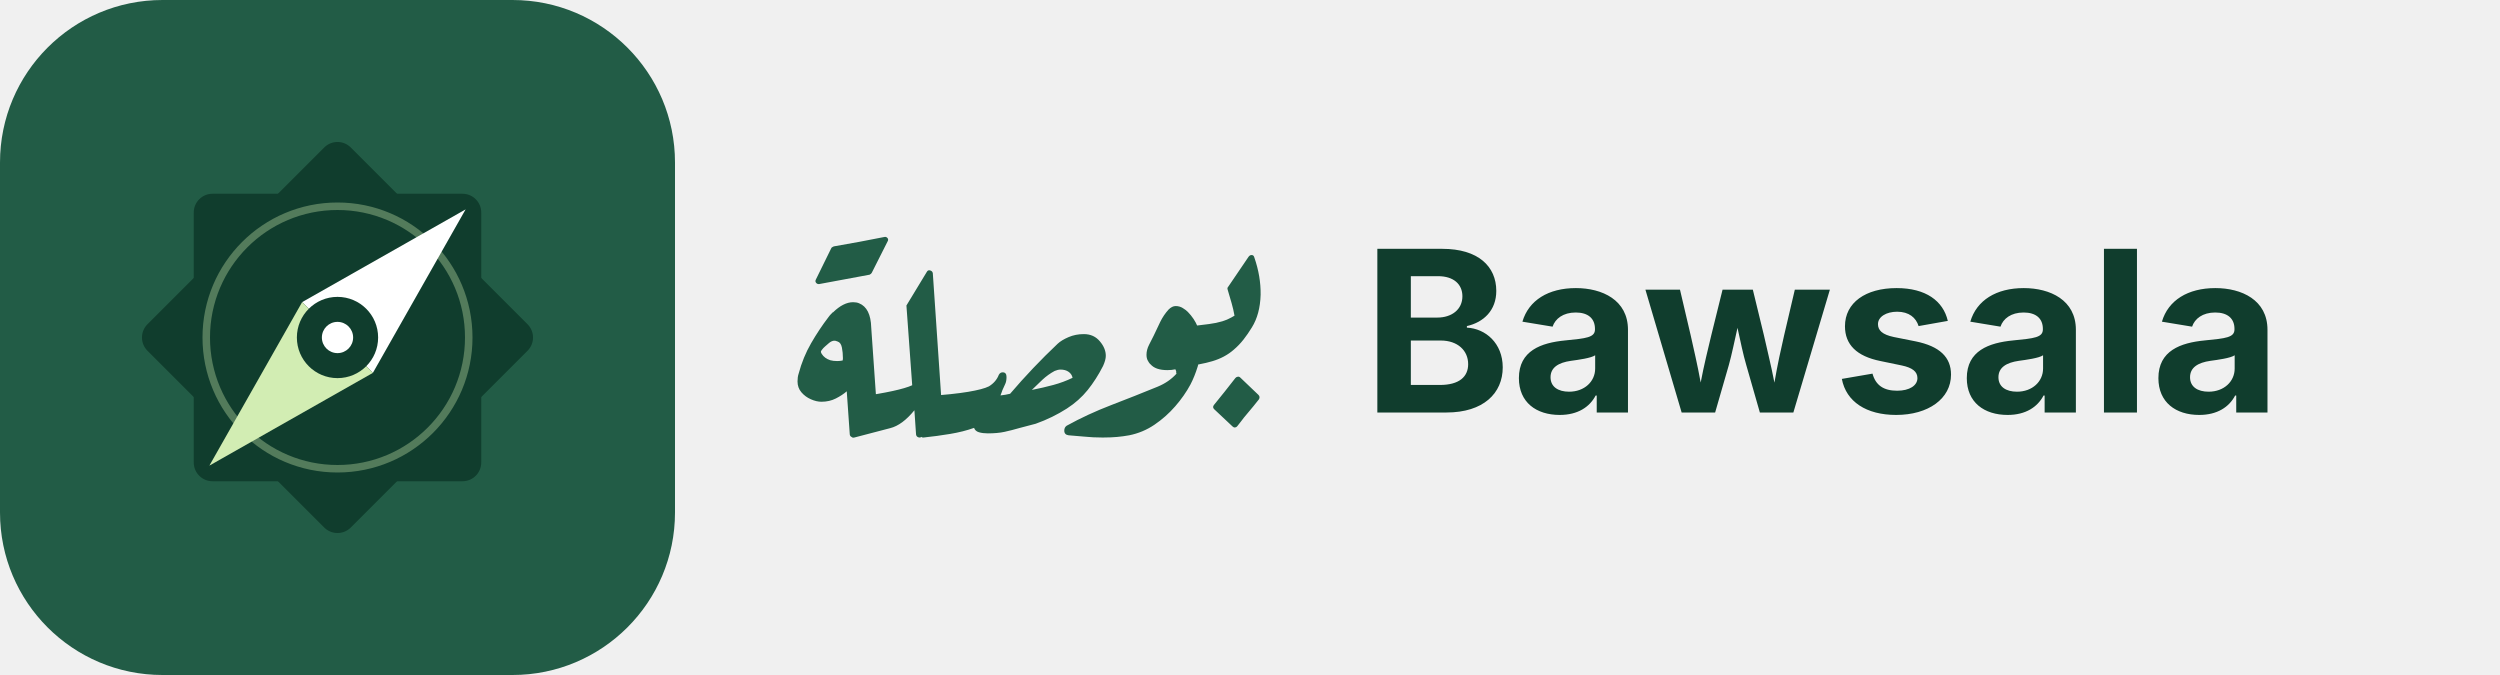
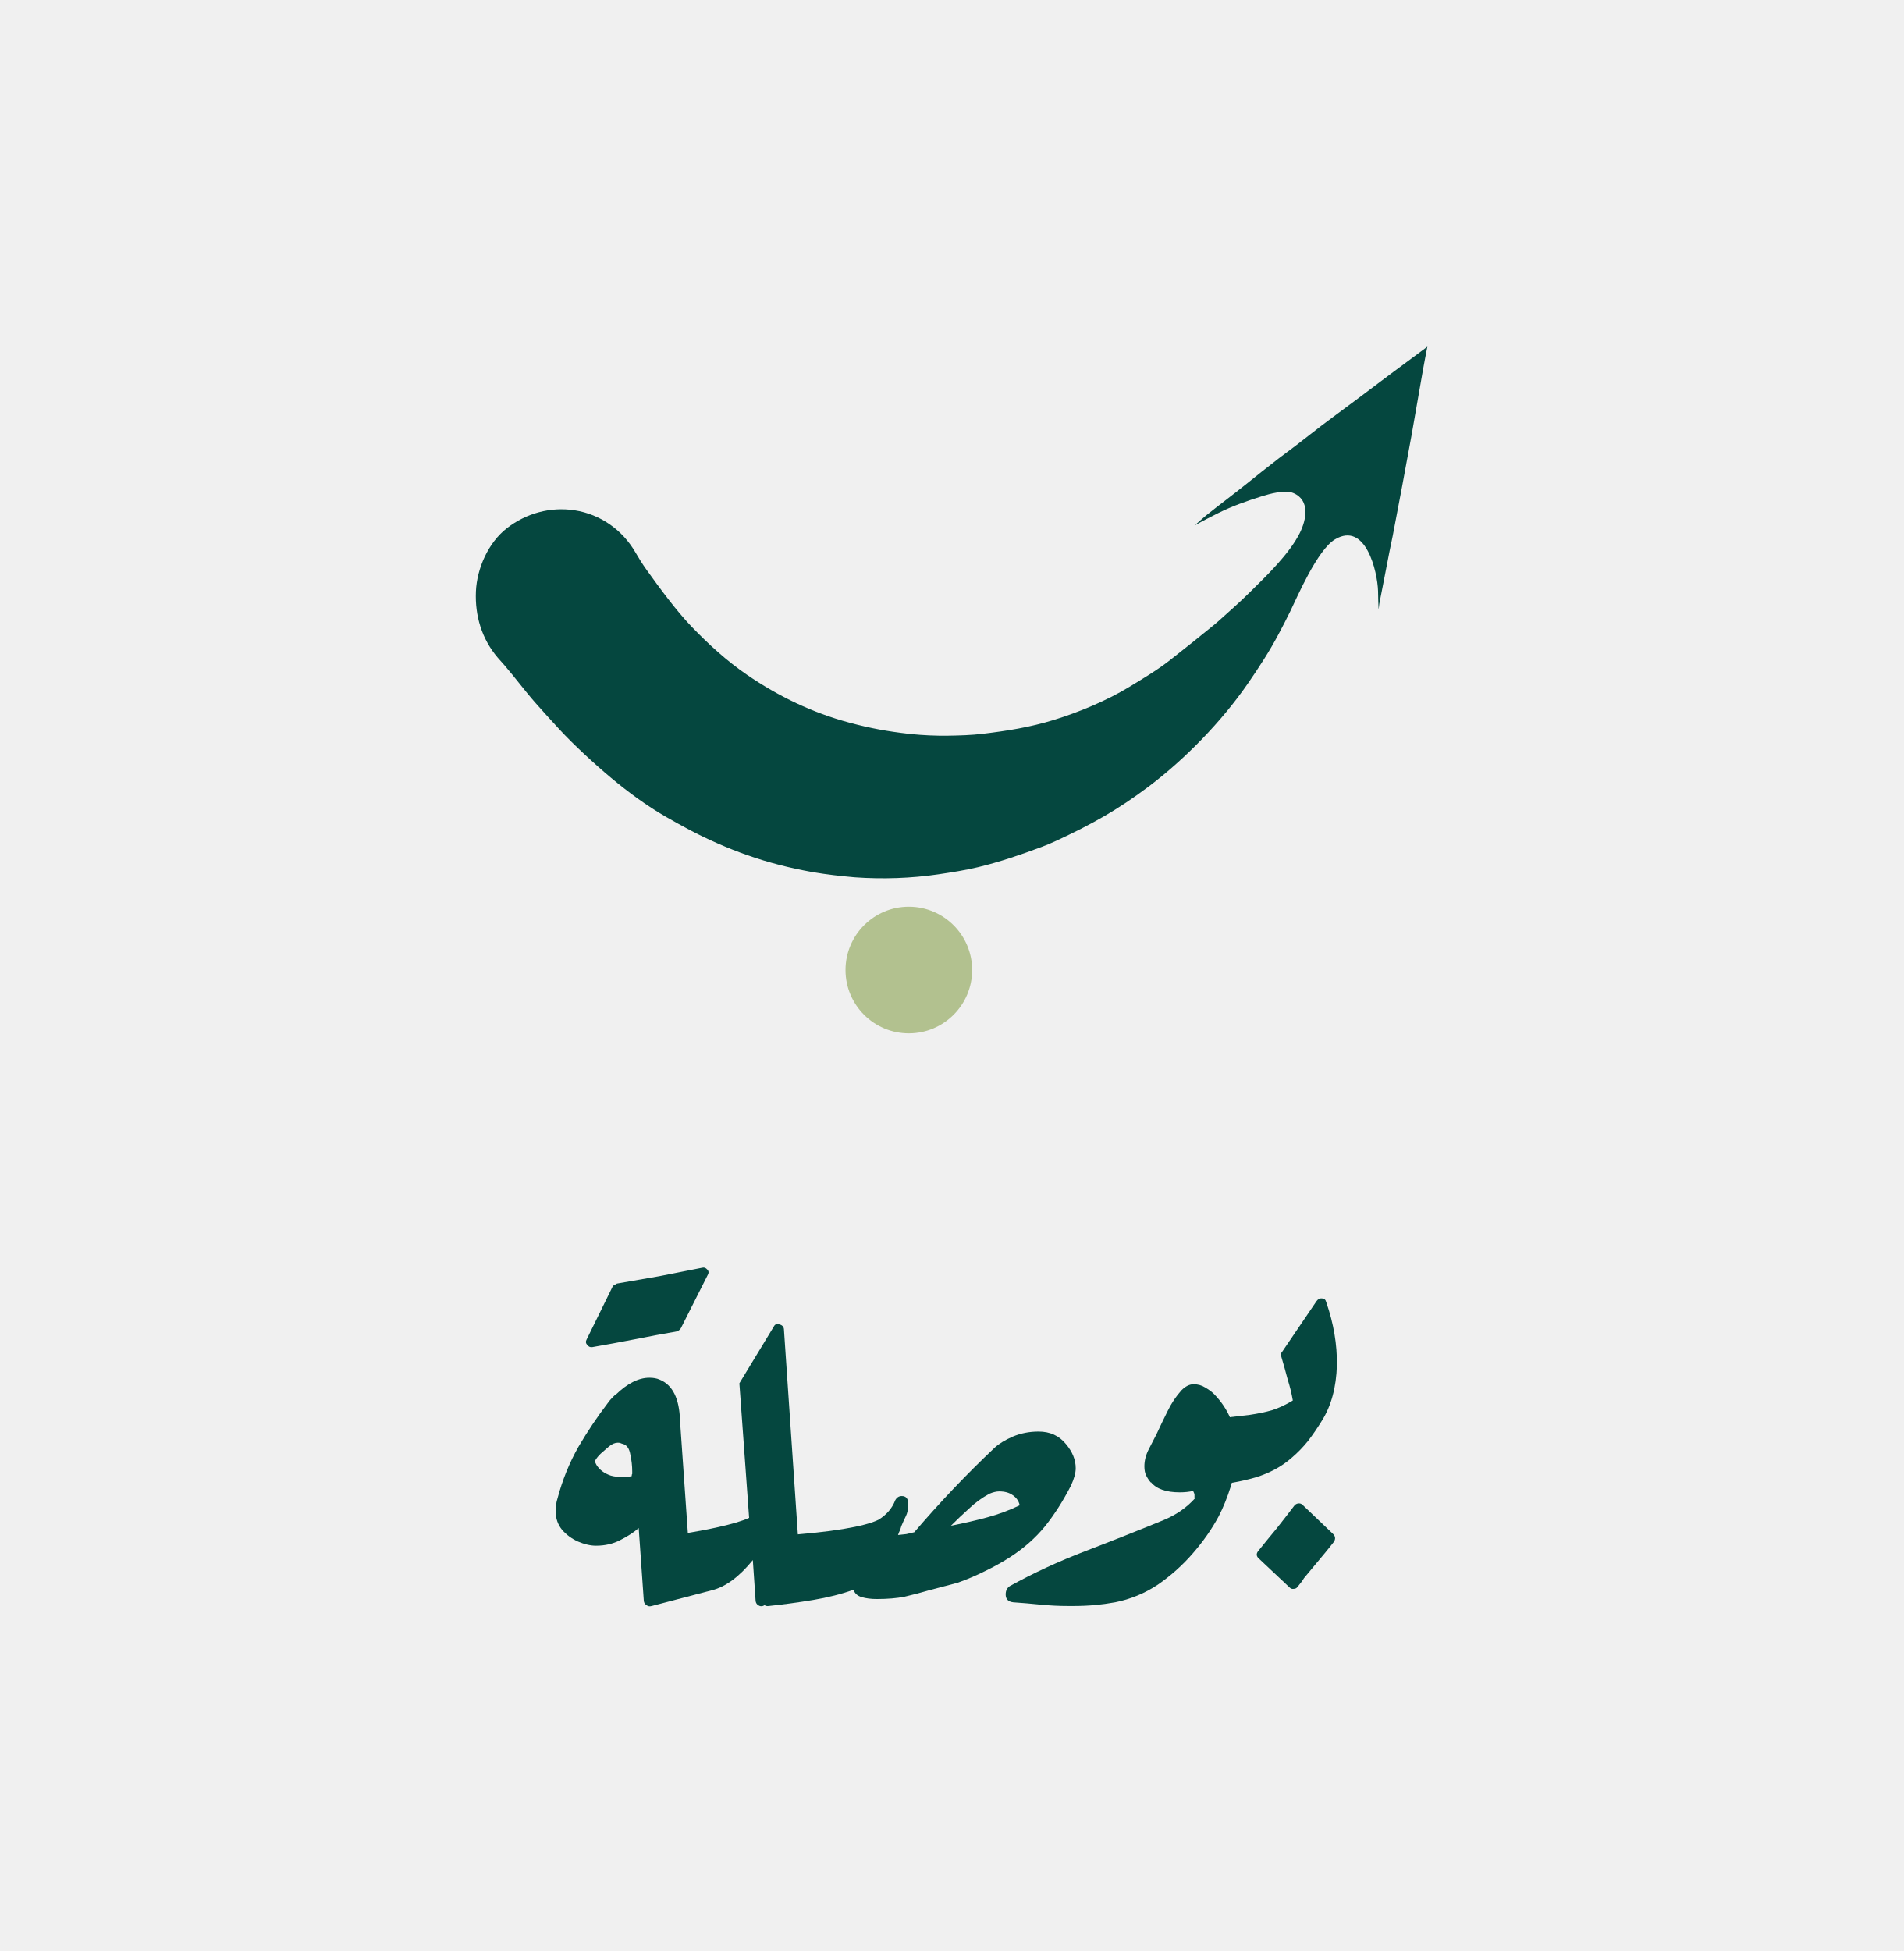
- <svg xmlns="http://www.w3.org/2000/svg" viewBox="0 0 400 108" width="400" height="108">
-   <rect width="108" height="108" rx="26" fill="#225C46" />
-   <rect x="31" y="31" width="46" height="46" rx="3" fill="#103D2D" />
-   <rect x="31" y="31" width="46" height="46" rx="3" fill="#103D2D" transform="rotate(45 54 54)" />
-   <circle cx="54" cy="54" r="21" fill="none" stroke="#D2EDB3" stroke-opacity=".35" stroke-width="1.2" />
-   <path d="M74.5 33.5L59.66 59.66L48.34 48.34Z" fill="#FFFFFF" />
-   <path d="M33.5 74.5L48.34 48.34L59.66 59.66Z" fill="#D2EDB3" />
-   <circle cx="54" cy="54" r="6.5" fill="#103D2D" />
-   <circle cx="54" cy="54" r="2.5" fill="#FFFFFF" />
-   <path transform="translate(128 70) scale(.044)" fill="#225C46" d="M261 -599 318 -712Q323 -720 318.0 -725.5Q313 -731 306 -729Q261 -720 215.5 -711.5Q170 -703 123 -695Q121 -694 118.0 -692.5Q115 -691 114 -689L58 -575Q54 -568 58.5 -562.5Q63 -557 70 -558Q116 -566 161.5 -575.0Q207 -584 253 -592Q259 -595 261 -599Z M78 -130Q107 -130 130.5 -142.0Q154 -154 170 -168L181 -11Q182 -3 190.5 -1.0Q199 1 203 -6L277 -142L259 -400Q257 -471 215 -488Q206 -492 193 -492Q158 -492 120 -455V-456Q117 -453 112.5 -448.5Q108 -444 103 -437Q70 -394 40.5 -343.0Q11 -292 -5 -232Q-9 -220 -9 -204Q-9 -181 5.0 -164.5Q19 -148 39.5 -139.0Q60 -130 78 -130ZM156 -290Q156 -289 156.0 -288.0Q156 -287 156 -285Q156 -284 155.5 -283.0Q155 -282 155 -280Q150 -279 145.0 -278.5Q140 -278 135 -278Q121 -278 110 -281Q89 -288 79 -304Q76 -309 76 -312Q76 -314 79 -318Q84 -325 91.0 -331.0Q98 -337 106 -344Q116 -352 125 -352Q129 -352 131.0 -351.0Q133 -350 137 -349Q149 -345 152.5 -326.5Q156 -308 156 -290Z M387 -480 408 -190Q362 -169 215 -148Q207 -146 205 -139L184 -14Q183 -7 187.0 -2.5Q191 2 198 0L328 -34Q372 -45 416 -99L422 -11Q423 -3 431.0 -0.5Q439 2 444 -5L516 -111L483 -597Q482 -605 473.5 -607.5Q465 -610 461 -602Z M991 -218V-217Q958 -201 921.0 -191.0Q884 -181 843 -173Q862 -192 882.0 -210.5Q902 -229 926 -242Q938 -247 947 -247Q965 -247 976.5 -239.0Q988 -231 991 -218ZM683 -15Q718 -15 743.5 -20.5Q769 -26 800 -35L857 -50Q888 -61 916.5 -75.0Q945 -89 970 -105Q1015 -134 1046.0 -172.5Q1077 -211 1102 -260Q1112 -282 1112 -297Q1112 -324 1091 -349Q1069 -376 1032 -376Q1002 -376 976.5 -365.0Q951 -354 937 -341Q846 -255 764 -159Q755 -157 747.0 -155.5Q739 -154 729 -153Q731 -159 733.0 -163.5Q735 -168 736 -172Q741 -184 746.0 -194.0Q751 -204 751 -220Q751 -237 737 -237Q728 -237 723 -228Q713 -202 687 -186Q665 -175 611 -166Q557 -157 469 -151Q460 -149 458 -141L437 -14Q436 -8 440.0 -3.5Q444 1 450 0Q498 -5 546.0 -13.0Q594 -21 633 -35Q637 -23 651.0 -19.0Q665 -15 683 -15Z M1274 -266V-267Q1292 -245 1336 -245Q1352 -245 1365 -248Q1367 -244 1368 -241Q1368 -240 1368.0 -238.5Q1368 -237 1368 -235Q1368 -234 1368.5 -233.5Q1369 -233 1369 -233V-232Q1342 -202 1301 -185Q1218 -151 1132.0 -118.0Q1046 -85 970 -43Q961 -37 961 -25Q961 -10 977 -8Q1006 -6 1036.0 -3.0Q1066 0 1096 0Q1100 0 1101.0 0.0Q1102 0 1106 0Q1131 0 1153.0 -2.0Q1175 -4 1197 -8Q1247 -18 1289.0 -46.5Q1331 -75 1364.5 -113.5Q1398 -152 1420 -193Q1435 -222 1446.0 -257.5Q1457 -293 1458 -333V-339Q1458 -408 1410 -457Q1403 -464 1391.5 -471.0Q1380 -478 1366 -478Q1353 -478 1340 -465Q1322 -445 1310.0 -420.5Q1298 -396 1286 -370Q1279 -356 1269.5 -337.5Q1260 -319 1260 -301Q1260 -289 1264.0 -281.0Q1268 -273 1274 -266Z M1667 -155 1601 -218Q1597 -222 1591.5 -221.0Q1586 -220 1583 -216Q1564 -191 1544.5 -167.0Q1525 -143 1505 -118Q1499 -110 1506 -103L1573 -40Q1577 -36 1582.0 -36.5Q1587 -37 1590 -41Q1600 -53 1604.5 -59.5Q1609 -66 1614.0 -72.0Q1619 -78 1629 -90Q1639 -102 1649.0 -114.0Q1659 -126 1669 -139Q1674 -148 1667 -155Z M1577 -319Q1597 -336 1613.0 -356.5Q1629 -377 1643 -400Q1673 -448 1675 -519Q1676 -586 1652 -655Q1650 -663 1643.0 -663.5Q1636 -664 1631 -657L1557 -548Q1553 -544 1555 -538Q1563 -511 1569.5 -488.5Q1576 -466 1580 -443Q1557 -429 1535.5 -422.5Q1514 -416 1487.0 -412.5Q1460 -409 1418 -404Q1410 -402 1408 -393L1386 -273Q1385 -267 1388.5 -262.5Q1392 -258 1398 -259Q1454 -264 1499.5 -277.5Q1545 -291 1577 -319Z" />
-   <text x="218" y="66" font-family="Inter, Segoe UI, Roboto, sans-serif" font-size="36" font-weight="700" fill="#103D2D">Bawsala</text>
+ <svg xmlns="http://www.w3.org/2000/svg" width="800" height="820" viewBox="0 0 800 820" role="img" version="1.1" id="svg14">
+   <defs id="defs18" />
+   <g transform="matrix(0.1560549,0,0,0.1560549,58.18336,-49.45303)" id="g10">
+     <path fill="#05473f" d="m 2845.93,1731.54 c 1.34,-1.42 2.66,-2.75 4.14,-4.02 8.61,-7.31 16.74,-15.18 25.55,-22.24 35.13,-28.16 71.28,-55.01 106.41,-83.16 29.37,-23.53 58.74,-46.96 88.54,-69.95 0.01,-0.01 4.36,-3.32 4.37,-3.32 0.01,-0.01 3.34,-2.51 3.35,-2.52 26.66,-19.82 53.15,-39.77 79.17,-60.43 39.79,-31.59 81.24,-61 121.8,-91.58 64.02,-48.27 128.11,-96.35 192.7,-143.85 -0.32,1.18 -0.64,2.33 -0.87,3.53 -3.59,19.16 -7.53,38.31 -10.88,57.5 -10.18,58.33 -20.21,116.69 -30.55,174.99 0,0.01 -0.63,3.5 -0.63,3.51 -16.29,89.41 -32.88,178.77 -50.16,268 0,0.01 -0.89,4.49 -0.9,4.5 -5.33,25.98 -10.91,51.93 -15.64,78.02 -6.25,34.43 -13.68,68.61 -20.08,102.99 -0.19,1 -0.3,1.98 -0.37,2.99 -0.26,4.01 -0.8,7.62 -1.48,11.61 -1.02,-16.51 -0.95,-33.07 -1.45,-49.61 -1.6,-52.39 -33.25,-188.13 -115.88,-138.98 -47.89,28.48 -102.34,156.52 -120.7,194.09 -10.1,20.66 -20.67,41.08 -31.44,61.39 -24.61,46.43 -53.39,90.51 -83.26,133.74 -69.77,100.98 -169.01,203.09 -266.52,276.47 -84.52,63.61 -154.6,102.32 -249.46,146.38 -12.85,5.96 -25.92,11.45 -39.19,16.42 -55.89,20.92 -112.48,40.29 -170.5,54.27 -35.42,8.53 -71.47,14.08 -107.5,19.43 -72.8,10.83 -150.6,13.3 -223.5,8.16 -0.01,0 -4.6,-0.37 -4.61,-0.37 -36.27,-3.23 -72.48,-7.33 -108.39,-13.43 0,0 -5.99,-1.05 -6,-1.05 -59.04,-10.8 -113.49,-24.53 -170.81,-44.54 -52.66,-18.38 -109.84,-43.51 -157.18,-68.73 -20.65,-11.01 -41.14,-22.33 -61.44,-33.97 -53.46,-30.64 -103.29,-67.33 -150.55,-106.86 -42.53,-35.58 -99.18,-87.64 -137.22,-128.74 -21.58,-23.31 -42.9,-46.86 -63.97,-70.63 -29.22,-32.97 -55.29,-68.6 -84.071,-101.96 -6.317,-7.32 -12.946,-14.37 -19.21,-21.74 -42.75,-50.29 -61.308,-112.41 -58.515,-177.85 2.661,-62.37 33.399,-131.6 83.281,-170.4 52.075,-40.51 117.385,-58.46 182.685,-48.36 69.02,10.67 128.64,52.72 163.56,113.12 9.37,16.19 18.98,31.6 29.87,46.83 35.58,49.72 80.48,110.75 121.24,153.14 45.91,47.73 95.05,92.67 149.7,130.08 85.25,58.33 176.15,102.06 276.1,128.89 56.46,15.16 102.02,23.36 159.03,29.95 0.01,0 5.49,0.61 5.5,0.61 33.01,3.32 67.86,4.98 101,4.45 30.99,-0.5 62.68,-1.37 93.5,-5.1 65.73,-7.96 126.07,-17.34 191,-37.32 67.94,-20.91 143.17,-52.19 203.89,-89.23 37.28,-22.74 75,-45.04 109.33,-72.01 40.46,-31.77 80.74,-63.74 120.48,-96.4 2.66,-2.19 5.28,-4.44 7.85,-6.73 28.95,-25.84 58.13,-51.46 85.75,-78.72 45.17,-44.59 107.18,-103.75 135.52,-160.67 17.72,-35.58 28.02,-88.46 -17.74,-107.46 -22.58,-9.37 -63.75,2.23 -85.58,9.08 -39.79,12.5 -79.27,26.38 -116.58,45.02 -21.04,10.52 -42,21.22 -62.49,32.77 z" id="path6" />
+     <path fill="#b2c18f" d="m 2075.5,2758.86 c 94.03,0.23 170.14,76.52 170.14,170.55 0,94.03 -76.11,170.32 -170.14,170.55 -94.35,0.22 -170.95,-76.2 -170.95,-170.55 0,-94.35 76.6,-170.77 170.95,-170.55 z" id="path8" />
+   </g>
+   <g aria-label="بوصلة" id="text12" style="font-weight:700;font-size:195px;font-family:'Aref Ruqaa';text-anchor:middle;fill:#05473f">
+     <path d="m 542.838,612.795 q 3.9,-3.315 7.02,-7.215 3.12,-4.095 5.85,-8.58 5.85,-9.36 6.24,-23.205 0.195,-13.065 -4.485,-26.52 -0.39,-1.56 -1.755,-1.56 -1.365,-0.195 -2.34,1.17 l -14.43,21.255 q -0.78,0.78 -0.39,1.95 1.56,5.265 2.73,9.75 1.365,4.29 2.145,8.775 -4.485,2.73 -8.775,4.095 -4.095,1.17 -9.36,1.95 -5.265,0.585 -13.455,1.56 -1.56,0.39 -1.95,2.145 l -4.29,23.4 q -0.195,1.17 0.585,2.145 0.585,0.78 1.755,0.585 10.92,-0.975 19.695,-3.51 8.97,-2.73 15.21,-8.19 z" id="path20" />
+     <path d="m 560.387,644.775 -12.87,-12.285 q -0.78,-0.78 -1.95,-0.585 -0.975,0.195 -1.56,0.975 -3.705,4.875 -7.41,9.555 -3.9,4.68 -7.8,9.555 -1.17,1.56 0.195,2.925 l 13.065,12.285 q 0.78,0.78 1.755,0.585 0.975,0 1.56,-0.78 1.95,-2.34 2.73,-3.705 0.975,-1.17 1.95,-2.34 0.975,-1.17 2.925,-3.51 1.95,-2.34 3.9,-4.68 1.95,-2.34 3.9,-4.875 0.975,-1.755 -0.39,-3.12 z" id="path22" />
+     <path d="m 483.753,623.13 v -0.195 q 3.51,4.29 12.09,4.29 3.12,0 5.655,-0.585 0.39,0.78 0.585,1.365 0,0.195 0,0.585 0,0.195 0,0.585 0,0.195 0,0.39 0.195,0 0.195,0 v 0.195 q -5.265,5.85 -13.26,9.165 -16.185,6.63 -32.955,13.065 -16.77,6.435 -31.59,14.625 -1.755,1.17 -1.755,3.51 0,2.925 3.12,3.315 5.655,0.39 11.505,0.975 5.85,0.585 11.7,0.585 0.78,0 0.975,0 0.195,0 0.975,0 4.875,0 9.165,-0.39 4.29,-0.39 8.58,-1.17 v 0 q 9.75,-1.95 17.94,-7.41 8.19,-5.655 14.625,-13.065 6.63,-7.605 10.92,-15.6 2.925,-5.655 5.07,-12.48 2.145,-7.02 2.34,-14.82 v -1.17 q 0,-13.455 -9.36,-23.01 -1.365,-1.365 -3.705,-2.73 -2.145,-1.365 -4.875,-1.365 -2.535,0 -5.07,2.535 -3.51,3.9 -5.85,8.775 -2.34,4.68 -4.68,9.75 -1.365,2.73 -3.315,6.435 -1.755,3.51 -1.755,7.02 0,2.34 0.78,3.9 0.78,1.56 1.95,2.925 z" id="path24" />
+     <path d="m 428.567,632.49 v 0.195 q -6.435,3.12 -13.65,5.07 -7.215,1.95 -15.21,3.51 3.705,-3.705 7.605,-7.215 3.9,-3.705 8.58,-6.24 2.34,-0.975 4.095,-0.975 3.51,0 5.655,1.56 2.34,1.56 2.925,4.095 z m -60.06,39.585 q 6.825,0 11.7,-0.975 5.07,-1.17 11.115,-2.925 l 11.115,-2.925 q 6.045,-2.145 11.505,-4.875 5.655,-2.73 10.53,-5.85 8.775,-5.655 14.82,-13.065 6.045,-7.605 10.92,-17.16 1.95,-4.29 1.95,-7.215 0,-5.265 -4.095,-10.14 -4.29,-5.265 -11.505,-5.265 -5.85,0 -10.92,2.145 -4.875,2.145 -7.605,4.68 -17.745,16.77 -33.735,35.49 -1.755,0.39 -3.315,0.78 -1.56,0.195 -3.51,0.39 0.39,-1.17 0.78,-1.95 0.39,-0.975 0.585,-1.755 0.975,-2.34 1.95,-4.29 0.975,-1.95 0.975,-5.07 0,-3.315 -2.73,-3.315 -1.755,0 -2.73,1.755 -1.95,5.07 -7.02,8.19 -4.29,2.145 -14.82,3.9 -10.53,1.755 -27.69,2.925 -1.755,0.39 -2.145,1.95 l -4.095,24.765 q -0.195,1.17 0.585,2.145 0.78,0.78 1.95,0.585 9.36,-0.975 18.72,-2.535 9.36,-1.56 16.965,-4.29 0.78,2.34 3.51,3.12 2.73,0.78 6.24,0.78 z" id="path26" />
+     <path d="m 310.787,581.4 4.095,56.55 q -8.97,4.095 -37.635,8.19 -1.56,0.39 -1.95,1.755 l -4.095,24.375 q -0.195,1.365 0.585,2.34 0.78,0.78 2.145,0.39 l 25.35,-6.63 q 8.58,-2.145 17.16,-12.675 l 1.17,17.16 q 0.195,1.56 1.755,2.145 1.56,0.39 2.535,-0.975 l 14.04,-20.67 -6.435,-94.77 q -0.195,-1.56 -1.95,-1.95 -1.56,-0.585 -2.34,0.975 z" id="path28" />
+     <path d="m 250.532,649.65 q 5.655,0 10.14,-2.34 4.68,-2.34 7.8,-5.07 l 2.145,30.615 q 0.195,1.56 1.755,1.95 1.755,0.39 2.535,-0.975 l 14.43,-26.52 -3.51,-50.31 q -0.39,-13.845 -8.58,-17.16 -1.755,-0.78 -4.29,-0.78 -6.825,0 -14.235,7.215 v -0.195 q -0.585,0.585 -1.56,1.56 -0.78,0.78 -1.755,2.145 -6.435,8.385 -12.285,18.33 -5.655,9.945 -8.775,21.645 -0.78,2.34 -0.78,5.46 0,4.485 2.73,7.8 2.73,3.12 6.63,4.875 4.095,1.755 7.605,1.755 z m 15.21,-31.2 q 0,0.195 0,0.39 0,0.195 0,0.585 0,0.195 -0.195,0.39 0,0.195 0,0.585 -0.975,0.195 -1.95,0.39 -0.975,0 -1.95,0 -2.73,0 -4.875,-0.585 -4.095,-1.365 -6.045,-4.485 -0.585,-0.975 -0.585,-1.56 0,-0.39 0.585,-1.17 v 0 q 0.975,-1.365 2.34,-2.535 1.365,-1.17 2.925,-2.535 1.95,-1.56 3.705,-1.56 0.78,0 1.17,0.195 0.39,0.195 1.17,0.39 2.34,0.78 2.925,4.485 0.78,3.51 0.78,7.02 z" id="path30" />
+     <path d="m 286.217,558.195 11.115,-22.035 q 0.975,-1.56 0,-2.535 -0.975,-1.17 -2.34,-0.78 -8.775,1.755 -17.745,3.51 -8.775,1.56 -17.94,3.12 -0.39,0.195 -0.975,0.585 -0.585,0.195 -0.78,0.585 l -10.92,22.23 q -0.78,1.365 0.195,2.34 0.78,1.17 2.145,0.975 8.97,-1.56 17.94,-3.315 8.775,-1.755 17.745,-3.315 1.17,-0.585 1.56,-1.365 z" id="path32" />
+   </g>
</svg>
